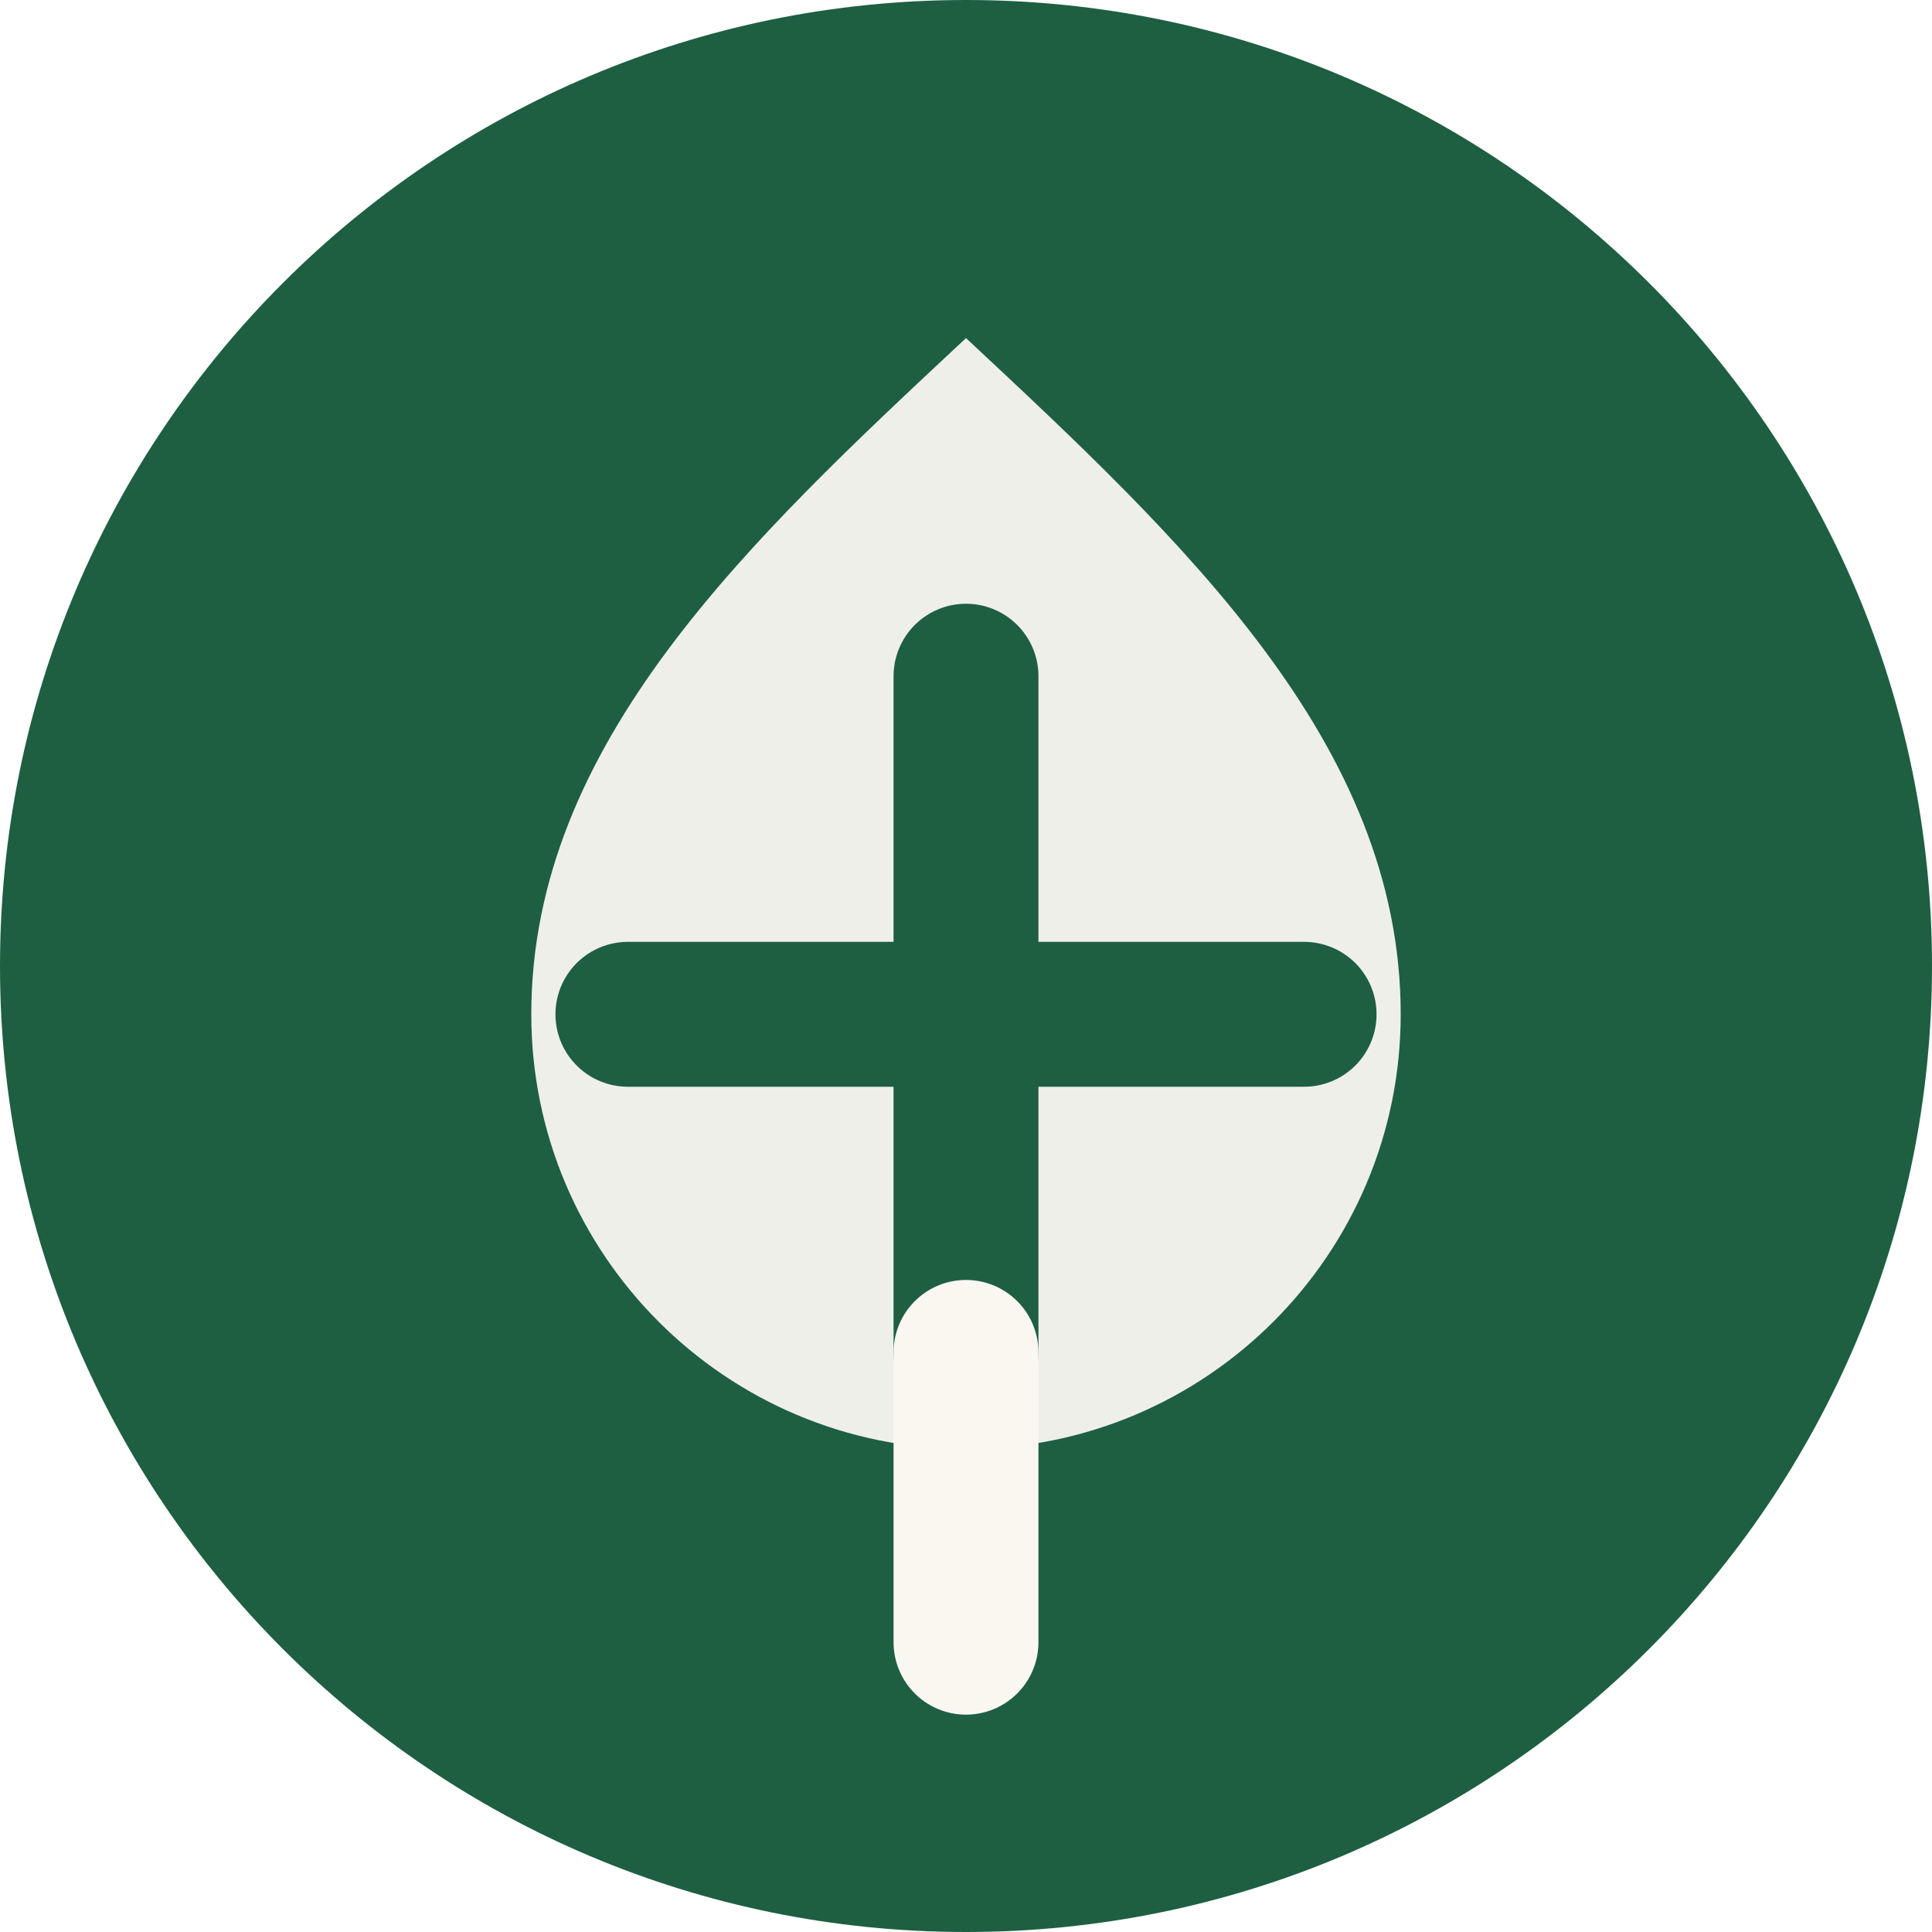
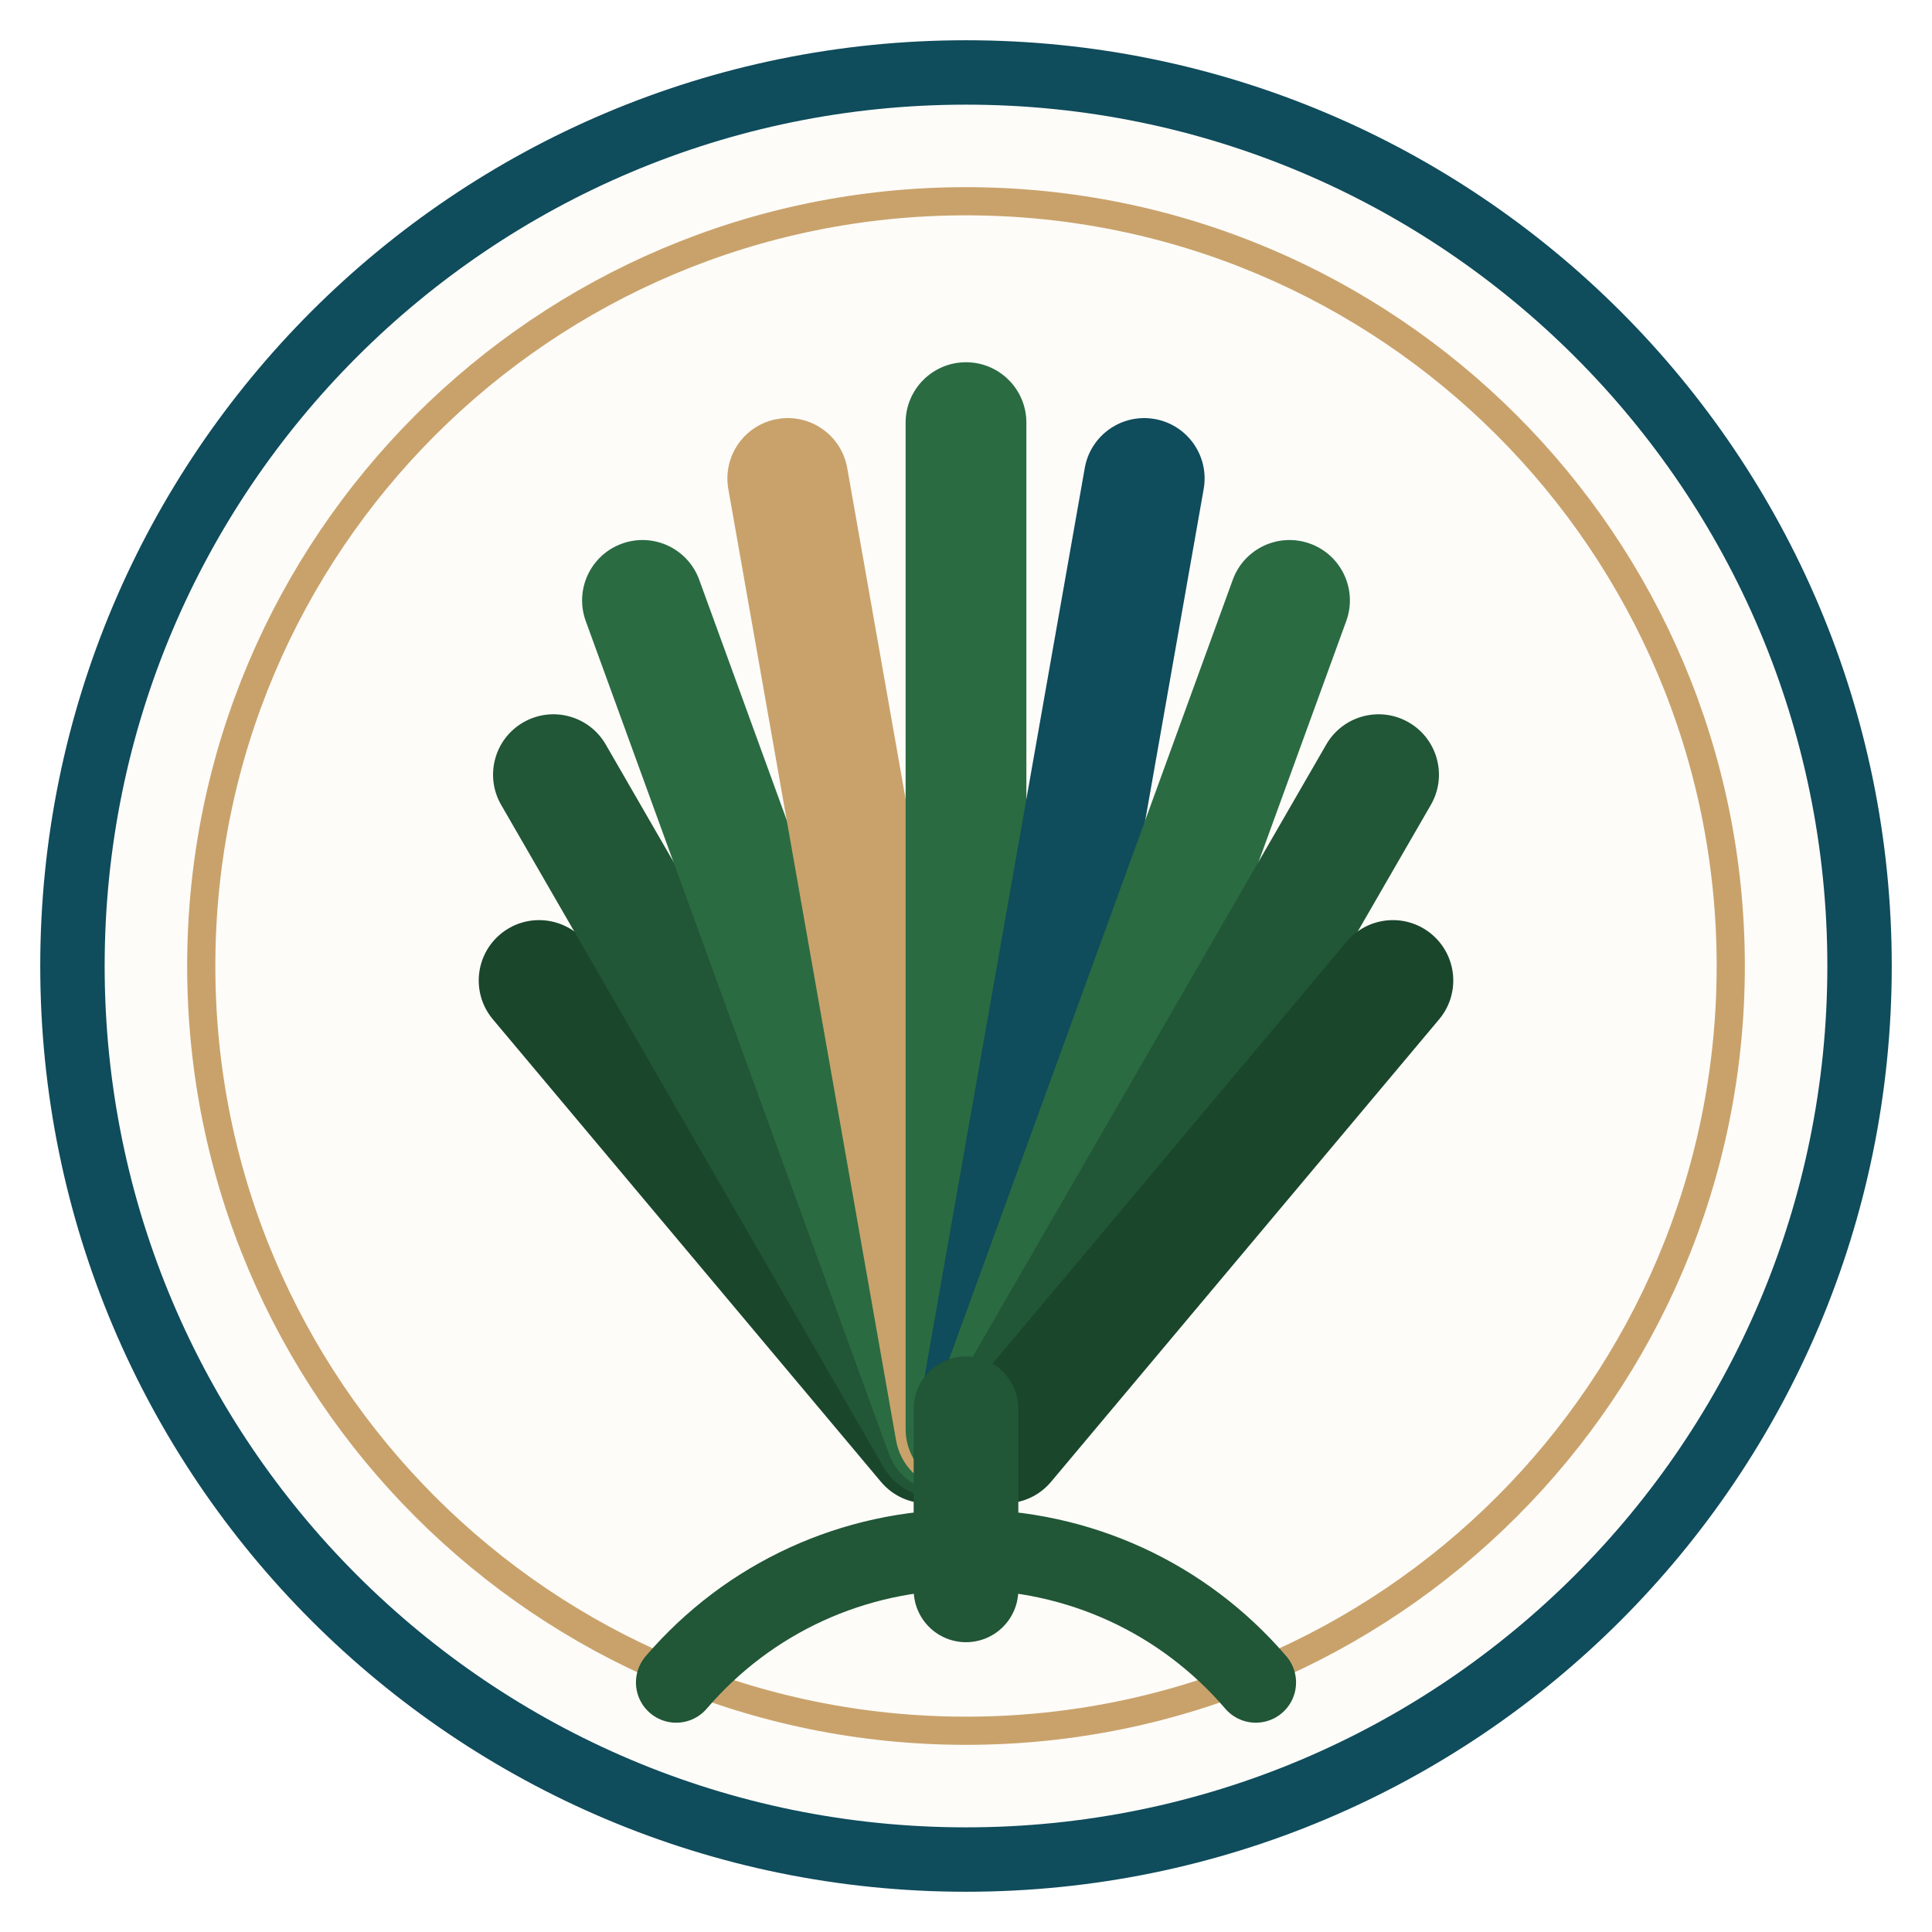
- <svg xmlns="http://www.w3.org/2000/svg" viewBox="0 0 40 40">
-   <circle cx="20" cy="20" r="20" fill="#1e5f41" />
-   <path d="M20 7c-4.5 4.2-9 8.4-9 14a9 9 0 0 0 18 0c0-5.6-4.5-9.8-9-14Z" fill="#faf7f1" opacity=".95" />
-   <path d="M20 14v14M13 21h14" stroke="#1e5f41" stroke-width="3" stroke-linecap="round" />
-   <path d="M20 28v6" stroke="#faf7f1" stroke-width="3" stroke-linecap="round" />
+ <svg xmlns="http://www.w3.org/2000/svg" viewBox="0 0 48 48">
+   <circle cx="24" cy="24" r="23" fill="#fdfcf9" />
+   <circle cx="24" cy="24" r="22.2" fill="none" stroke="#0f4c5c" stroke-width="1.6" />
+   <circle cx="24" cy="24" r="19" fill="none" stroke="#c9a26b" stroke-width=".7" />
+   <g>
+     <rect x="22.5" y="19" width="3" height="18" rx="1.5" fill="#1a462c" transform="rotate(-40 24 37)" />
+     <rect x="22.5" y="15" width="3" height="22" rx="1.5" fill="#215636" transform="rotate(-30 24 37)" />
+     <rect x="22.5" y="12" width="3" height="25" rx="1.5" fill="#2a6b42" transform="rotate(-20 24 37)" />
+     <rect x="22.5" y="10" width="3" height="27" rx="1.5" fill="#c9a26b" transform="rotate(-10 24 37)" />
+     <rect x="22.5" y="9" width="3" height="28" rx="1.5" fill="#2a6b42" />
+     <rect x="22.5" y="10" width="3" height="27" rx="1.5" fill="#0f4c5c" transform="rotate(10 24 37)" />
+     <rect x="22.5" y="12" width="3" height="25" rx="1.5" fill="#2a6b42" transform="rotate(20 24 37)" />
+     <rect x="22.5" y="15" width="3" height="22" rx="1.5" fill="#215636" transform="rotate(30 24 37)" />
+     <rect x="22.5" y="19" width="3" height="18" rx="1.5" fill="#1a462c" transform="rotate(40 24 37)" />
+   </g>
+   <path d="M24 35v4.5" stroke="#215636" stroke-width="2.6" stroke-linecap="round" fill="none" />
+   <path d="M24 38.5c-2.8 0-5.4 1.2-7.2 3.3M24 38.5c2.8 0 5.4 1.2 7.2 3.3" stroke="#215636" stroke-width="2" stroke-linecap="round" fill="none" />
</svg>
